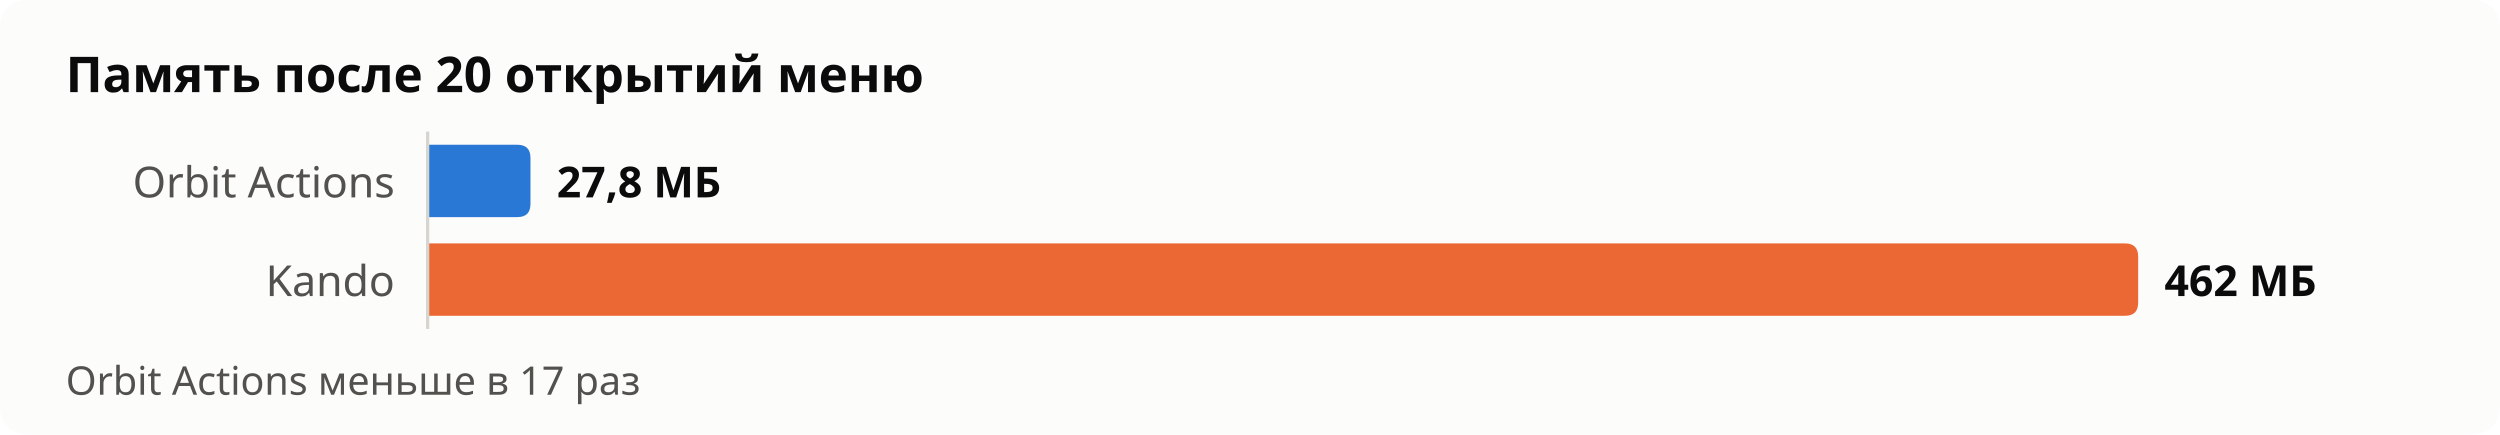
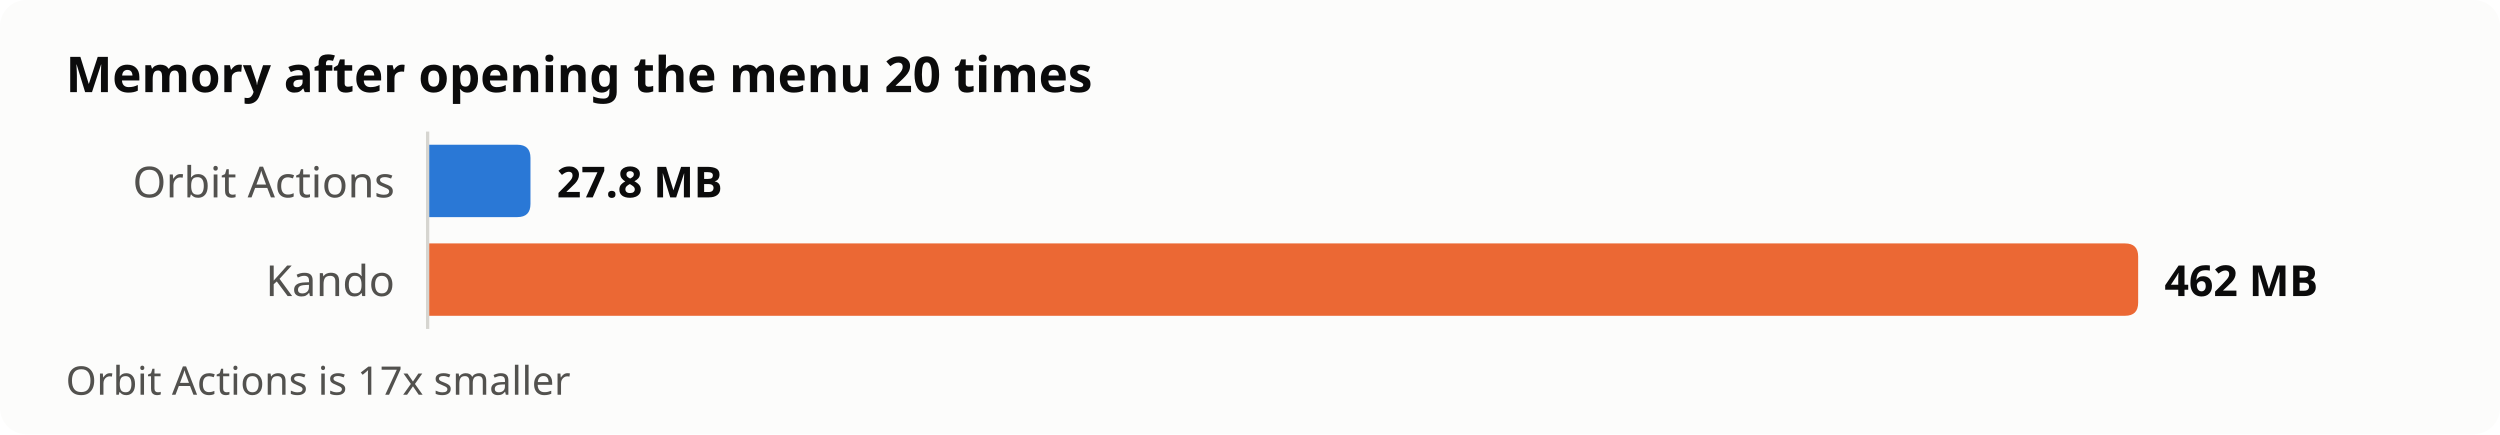
- <svg xmlns="http://www.w3.org/2000/svg" viewBox="0 0 760 132" width="760" height="132" role="img" aria-label="Память после 20 открытий меню: Orbit Actions 27,8 МБ, Kando 3.0.1 462 МБ">
+ <svg xmlns="http://www.w3.org/2000/svg" viewBox="0 0 760 132" width="760" height="132" role="img" aria-label="Memory after opening the menu 20 times: Orbit Actions 27.8 MB, Kando 3.0.1 462 MB">
  <style>
  .surface { fill: #fcfcfb; }
  .title { fill: #0b0b0b; font: 600 15px 'Segoe UI', system-ui, sans-serif; }
  .label { fill: #52514e; font: 13px 'Segoe UI', system-ui, sans-serif; }
  .value { fill: #0b0b0b; font: 600 13px 'Segoe UI', system-ui, sans-serif; }
  .note { fill: #52514e; font: 12px 'Segoe UI', system-ui, sans-serif; }
  .base { stroke: #d6d5d0; }
  .orbit { fill: #2a78d6; }
  .kando { fill: #eb6834; }
  @media (prefers-color-scheme: dark) {
    .surface { fill: #1a1a19; }
    .title, .value { fill: #f0efec; }
    .label, .note { fill: #c3c2b7; }
    .base { stroke: #3a3a37; }
    .orbit { fill: #3987e5; }
    .kando { fill: #d95926; }
  }
</style>
  <rect class="surface" width="760" height="132" rx="8" />
-   <text class="title" x="20" y="28">Память после 20 открытий меню</text>
+   <text class="title" x="20" y="28">Memory after opening the menu 20 times</text>
  <text class="label" x="120" y="60" text-anchor="end">Orbit Actions</text>
  <path class="orbit" d="M130,44 H157.263 Q161.263,44 161.263,48 V62 Q161.263,66 157.263,66 H130 Z" />
-   <text class="value" x="169.263" y="60">27,8 МБ</text>
+   <text class="value" x="169.263" y="60">27.8 MB</text>
  <text class="label" x="120" y="90" text-anchor="end">Kando</text>
  <path class="kando" d="M130,74 H646 Q650,74 650,78 V92 Q650,96 646,96 H130 Z" />
-   <text class="value" x="658" y="90">462 МБ</text>
+   <text class="value" x="658" y="90">462 MB</text>
  <line class="base" x1="130" y1="40" x2="130" y2="100" />
-   <text class="note" x="20" y="120">Orbit Actions меньше в 17 раз</text>
+   <text class="note" x="20" y="120">Orbit Actions is 17x smaller</text>
</svg>
